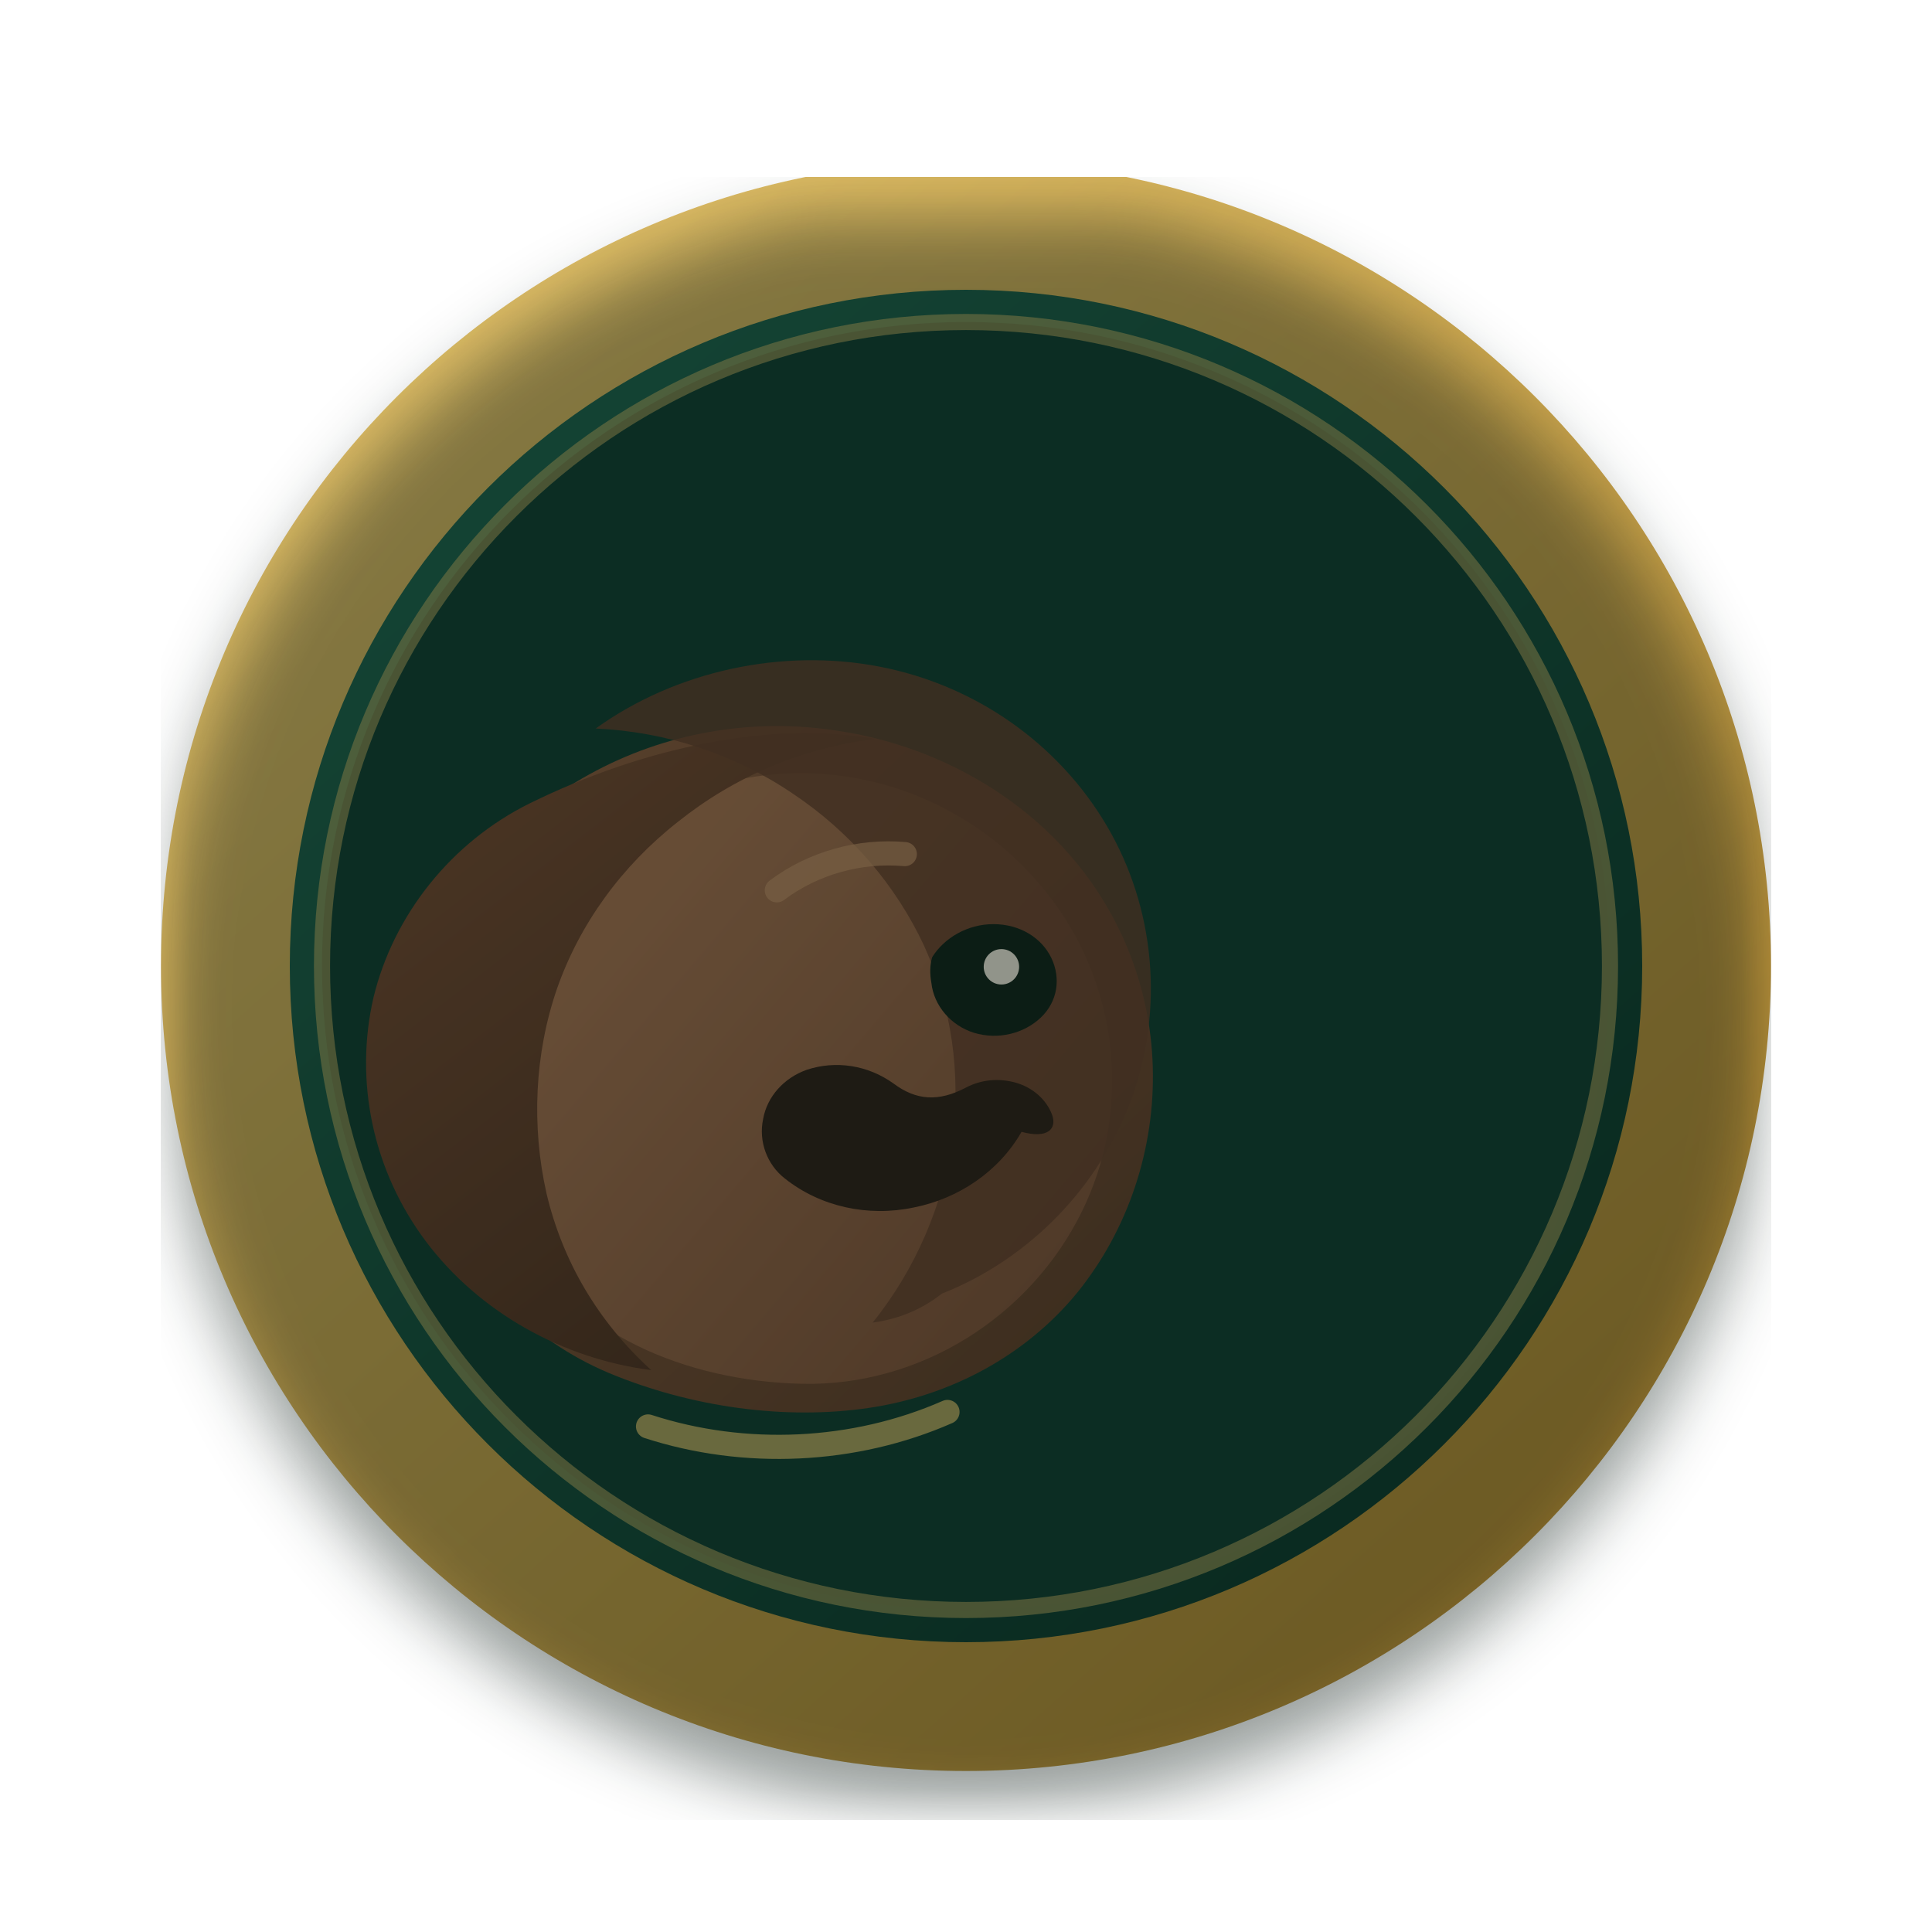
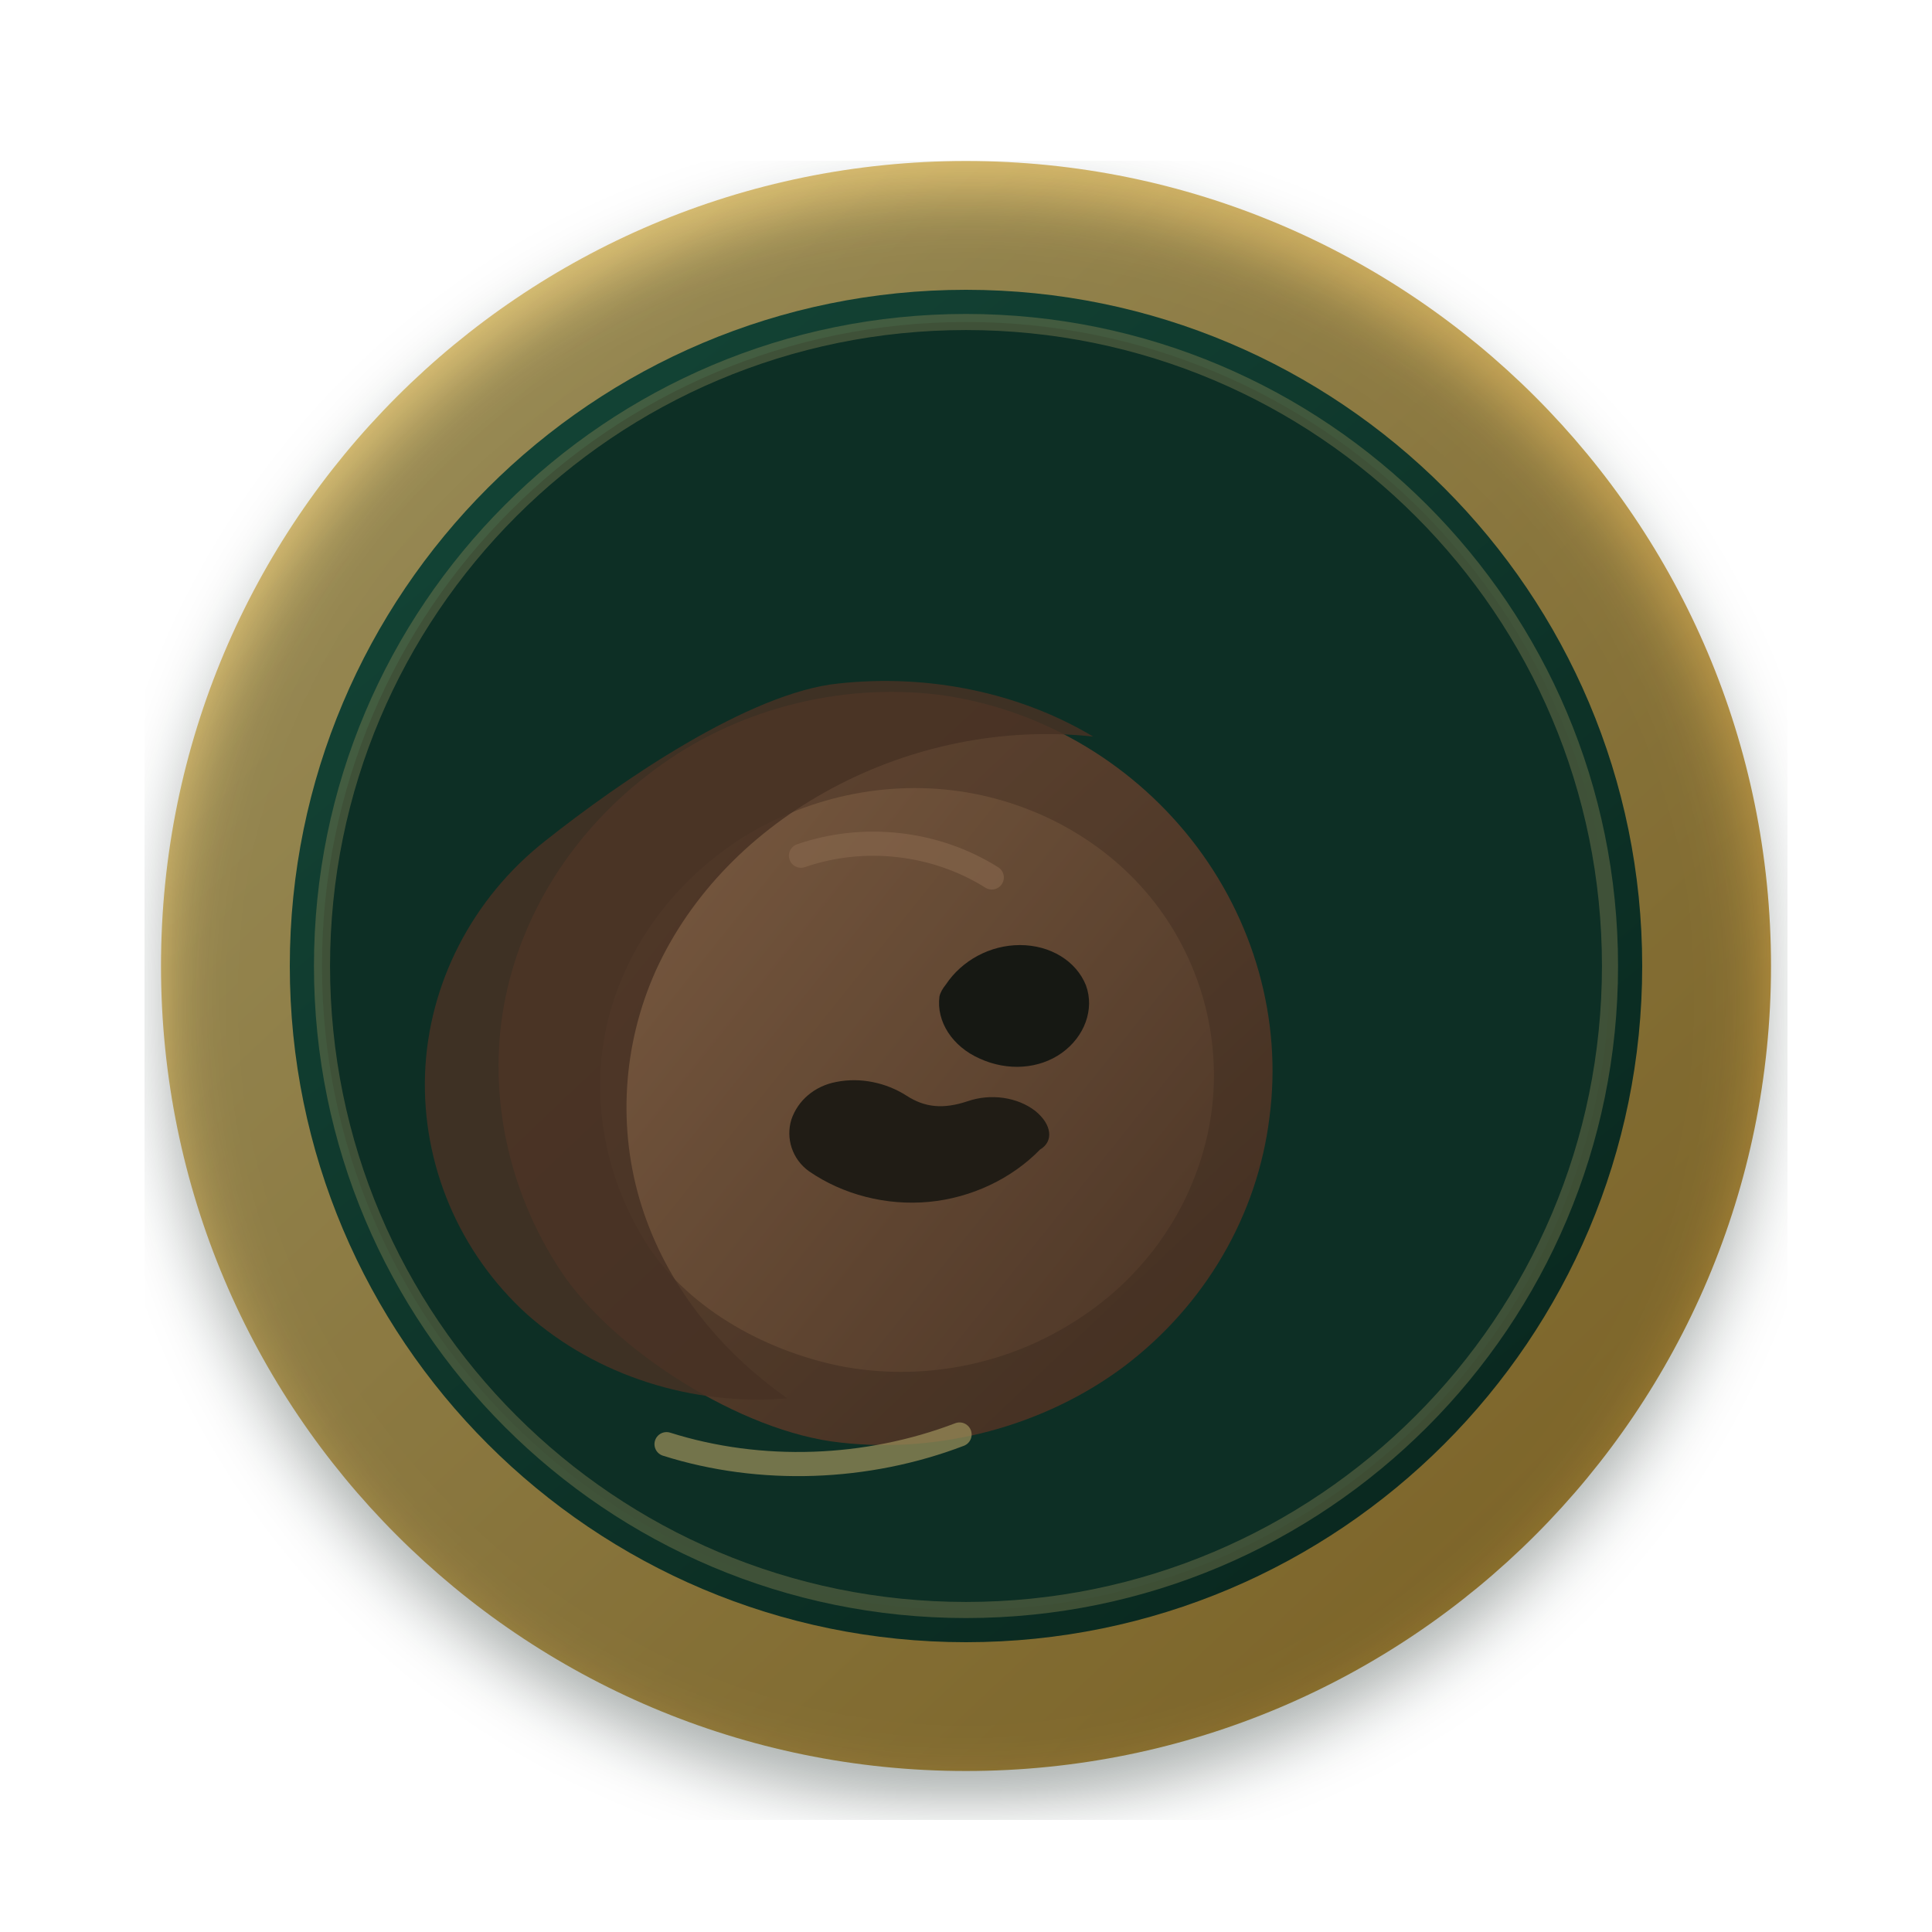
<svg xmlns="http://www.w3.org/2000/svg" width="240" height="240" viewBox="0 0 240 240" fill="none" role="img" aria-labelledby="title desc">
  <defs>
-     <linearGradient id="ringOuter" x1="34" y1="24" x2="206" y2="216" gradientUnits="userSpaceOnUse">
-       <stop offset="0" stop-color="#E5C56D" />
-       <stop offset="1" stop-color="#B1842A" />
+     <linearGradient id="goldRing" x1="30" y1="24" x2="210" y2="216" gradientUnits="userSpaceOnUse">
+       <stop offset="0" stop-color="#E8CE82" />
+       <stop offset="1" stop-color="#B4862D" />
    </linearGradient>
-     <linearGradient id="ringInner" x1="54" y1="44" x2="190" y2="198" gradientUnits="userSpaceOnUse">
-       <stop offset="0" stop-color="#1E654F" />
-       <stop offset="1" stop-color="#0A3328" />
+     <linearGradient id="greenField" x1="55" y1="40" x2="186" y2="200" gradientUnits="userSpaceOnUse">
+       <stop offset="0" stop-color="#1B5E4B" />
+       <stop offset="1" stop-color="#0A2F25" />
    </linearGradient>
-     <linearGradient id="furMain" x1="85" y1="84" x2="170" y2="173" gradientUnits="userSpaceOnUse">
-       <stop offset="0" stop-color="#8E5A3D" />
-       <stop offset="1" stop-color="#573523" />
+     <linearGradient id="coatBase" x1="75" y1="80" x2="165" y2="175" gradientUnits="userSpaceOnUse">
+       <stop offset="0" stop-color="#946246" />
+       <stop offset="1" stop-color="#5E3A29" />
    </linearGradient>
-     <linearGradient id="furLight" x1="83" y1="108" x2="150" y2="165" gradientUnits="userSpaceOnUse">
-       <stop offset="0" stop-color="#AA7250" />
-       <stop offset="1" stop-color="#7A4A33" />
+     <linearGradient id="coatSoft" x1="85" y1="112" x2="150" y2="164" gradientUnits="userSpaceOnUse">
+       <stop offset="0" stop-color="#AB7654" />
+       <stop offset="1" stop-color="#724833" />
    </linearGradient>
-     <linearGradient id="furEar" x1="48" y1="102" x2="106" y2="177" gradientUnits="userSpaceOnUse">
-       <stop offset="0" stop-color="#7A4A31" />
-       <stop offset="1" stop-color="#4A2A1D" />
-     </linearGradient>
-     <filter id="drop" x="20" y="22" width="200" height="204" filterUnits="userSpaceOnUse" color-interpolation-filters="sRGB">
-       <feOffset dy="5" />
+     <filter id="logoShadow" x="18" y="20" width="204" height="206" filterUnits="userSpaceOnUse" color-interpolation-filters="sRGB">
+       <feOffset dy="4" />
      <feGaussianBlur stdDeviation="4" />
-       <feColorMatrix type="matrix" values="0 0 0 0 0.03 0 0 0 0 0.09 0 0 0 0 0.07 0 0 0 0.42 0" />
+       <feColorMatrix type="matrix" values="0 0 0 0 0.02 0 0 0 0 0.08 0 0 0 0 0.06 0 0 0 0.34 0" />
      <feBlend mode="normal" in2="SourceGraphic" result="shape" />
    </filter>
  </defs>
-   <g filter="url(#drop)">
-     <circle cx="120" cy="120" r="100" fill="url(#ringOuter)" />
-     <circle cx="120" cy="120" r="84" fill="url(#ringInner)" />
-     <circle cx="120" cy="120" r="80" fill="#103D30" stroke="#E5C56D" stroke-opacity="0.5" stroke-width="2" />
-     <path d="M75.5 170.5C65.9 166.4 58.8 159 54.5 149.4C50.1 139.8 49.7 129 53.2 119.2C56.7 109.5 63.9 101.3 73.2 96.2C82.6 91 93.5 89.1 104.2 90.8C114.8 92.4 124.8 97.5 131.9 105.1C139 112.7 142.9 122.4 143.2 132.5C143.5 142.6 140.2 152.7 133.8 160.6C127.4 168.4 118.1 173.4 107.9 174.9C97.7 176.4 86 174.9 75.5 170.5Z" fill="url(#furMain)" />
-     <path d="M64.5 153.6C58.6 141.6 58.9 128.4 65.4 116.5C72 104.5 84.1 96.8 97.5 96.1C110.9 95.4 123.8 101.8 131.5 112.9C139.2 124 140.3 138.5 134.4 150.5C127.9 163.7 114.2 172.2 99.7 171.9C85.2 171.6 71 165.6 64.5 153.6Z" fill="url(#furLight)" />
-     <path d="M65.8 99.8C56.1 104.6 48.9 113.6 46.4 123.9C44 134.3 46.3 145.4 52.9 154.2C59.5 163 69.9 168.8 80.9 170.2C74.3 164.2 69.9 156.7 67.9 148.3C66 139.9 66.4 130.9 69.2 122.8C72 114.8 77.2 107.6 84.2 102.1C91.2 96.5 99.6 92.9 108.7 91.8C95.6 89.5 79.8 92.9 65.8 99.8Z" fill="url(#furEar)" />
-     <path d="M117 160.7C127.9 156.4 136.6 147.4 140.6 136.4C144.6 125.3 143.5 112.8 137.5 102.6C131.5 92.4 121.2 85.1 109.2 82.8C97.2 80.5 84 83.3 74 90.5C82.8 90.9 91.3 93.7 98.5 98.6C105.7 103.4 111.3 110 114.8 117.5C118.2 125 119.4 133.4 118.3 141.5C117.2 149.5 113.8 157.6 108.4 164.3C111.3 163.9 114.2 162.9 117 160.7Z" fill="#693F2C" fill-opacity="0.82" />
-     <path d="M115.8 118.9C117.3 116.5 120.2 114.8 123.4 114.8C126.7 114.8 129.4 116.5 130.6 119C131.8 121.5 131.4 124.4 129.3 126.4C127.2 128.4 124 129.2 121 128.3C118.1 127.4 116 124.9 115.7 122.1C115.5 121 115.5 119.9 115.8 118.9Z" fill="#102018" />
-     <circle cx="124.4" cy="120.1" r="2.2" fill="#F5EEE1" />
-     <path d="M126.9 140.6C124.1 145.5 119.1 148.9 113.5 150C107.8 151.2 101.9 149.9 97.5 146.4C95.3 144.7 94.2 141.8 94.8 139C95.3 136.2 97.4 133.9 100.2 132.9C103.8 131.7 107.8 132.3 111 134.6C113.8 136.7 116.6 136.9 120 135.1C121.9 134.1 124.1 133.9 126.2 134.5C128.3 135.1 130 136.6 130.7 138.5C131.3 140.2 130.2 141.5 126.9 140.6Z" fill="#2F1D16" />
-     <path d="M96.5 110.6C101 107.2 106.8 105.6 112.4 106.1" stroke="#C99368" stroke-width="3" stroke-linecap="round" stroke-opacity="0.7" />
-     <path d="M80.5 177.2C92.5 181.1 106.1 180.5 117.7 175.4" stroke="#E5C56D" stroke-width="3" stroke-linecap="round" stroke-opacity="0.75" />
+   <g filter="url(#logoShadow)">
+     <circle cx="120" cy="120" r="100" fill="url(#goldRing)" />
+     <circle cx="120" cy="120" r="84" fill="url(#greenField)" />
+     <circle cx="120" cy="120" r="80" fill="#103C30" stroke="#E8CE82" stroke-opacity="0.36" stroke-width="2" />
+     <path d="M69.6 157.8C63.1 147.9 60.6 136 62.6 124.9C64.6 113.8 71.1 103.2 81.2 95.7C91.3 88.1 104.3 84.8 116.6 86.3C128.8 87.9 140.2 94.4 148 104.3C155.8 114.2 159.3 126.7 157.7 138.8C156.2 151 149.7 162.1 139.7 169.7C129.7 177.2 116.7 180.6 104.4 179.2C92.1 177.9 76.1 167.7 69.6 157.8Z" fill="url(#coatBase)" />
+     <path d="M80 154C75 145.8 73.3 136 75.5 126.8C77.8 117.5 83.8 109.4 92.3 104C100.9 98.7 111.2 96.7 121 98.6C130.8 100.5 139.6 106.1 145 114.3C150.4 122.5 152.1 132.5 149.8 141.8C147.5 151.1 141.6 159.2 133.1 164.4C124.6 169.7 114.2 171.6 104.4 169.7C94.6 167.7 85 162.2 80 154Z" fill="url(#coatSoft)" />
+     <path d="M67.8 104.4C58.6 111.6 53.2 122.3 52.8 133.4C52.4 144.6 57 155.6 65.5 163.3C74.1 170.9 86 174.7 97.8 173.7C89.1 167.6 82.7 159.3 79.7 149.8C76.7 140.3 77.3 129.8 81.5 120.5C85.8 111.1 93.5 103.2 103.4 97.9C113.3 92.6 124.7 90.3 135.8 91.5C126.6 86 115.3 83.7 104.2 84.9C93.1 86 77 97.1 67.8 104.4Z" fill="#69412F" fill-opacity="0.84" />
+     <path d="M99.5 106.3C107.3 103.6 116.2 104.6 123.2 109" stroke="#C9916C" stroke-width="3" stroke-linecap="round" stroke-opacity="0.62" />
+     <path d="M117.5 122.3C119.5 119.3 123 117.4 126.7 117.4C130.5 117.4 133.7 119.4 134.9 122.4C136 125.4 134.7 128.8 131.9 130.8C129.1 132.8 125.2 133.1 121.7 131.5C118.3 130 116.3 126.9 116.7 123.8C116.8 123.3 117.1 122.8 117.5 122.3Z" fill="#1F1A16" />
+     <path d="M129.2 142.8C125.7 146.4 120.7 148.8 115.4 149.3C110.1 149.8 104.7 148.4 100.5 145.5C98.4 144 97.6 141.4 98.3 139.1C99.1 136.7 101.2 134.9 103.9 134.4C106.9 133.8 110.1 134.5 112.6 136.1C114.9 137.6 117.2 137.8 120.2 136.8C123.1 135.8 126.4 136.3 128.6 138C130.7 139.7 130.9 141.8 129.2 142.8Z" fill="#2D2018" />
+     <path d="M82.8 179.4C94.5 183.1 107.7 182.6 119.2 178.2" stroke="#E8CE82" stroke-width="3" stroke-linecap="round" stroke-opacity="0.72" />
  </g>
</svg>
